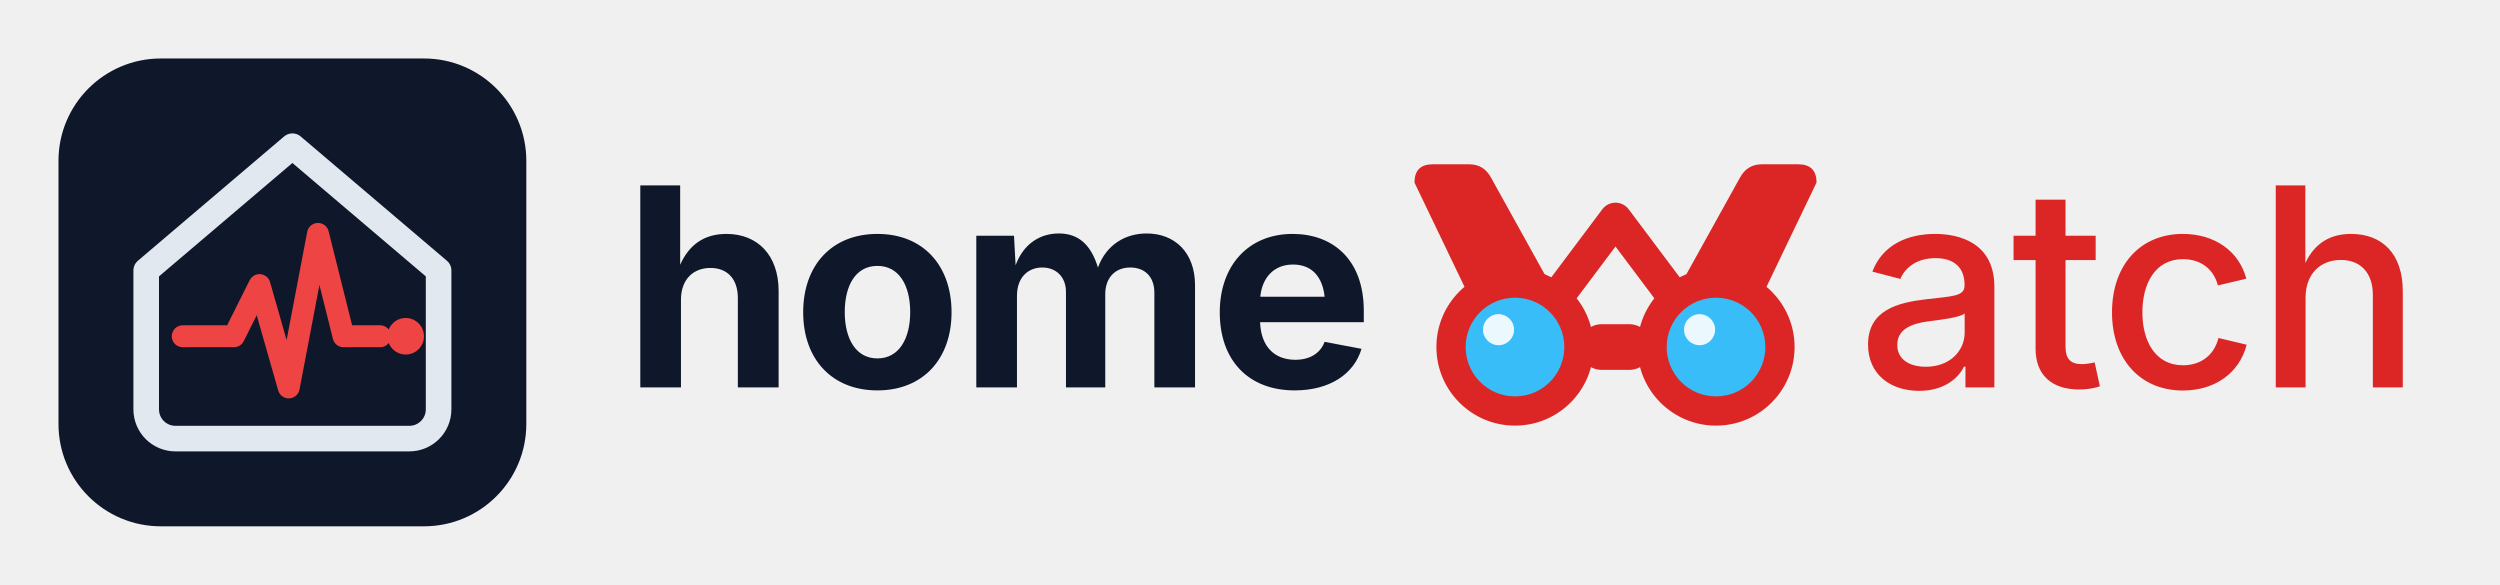
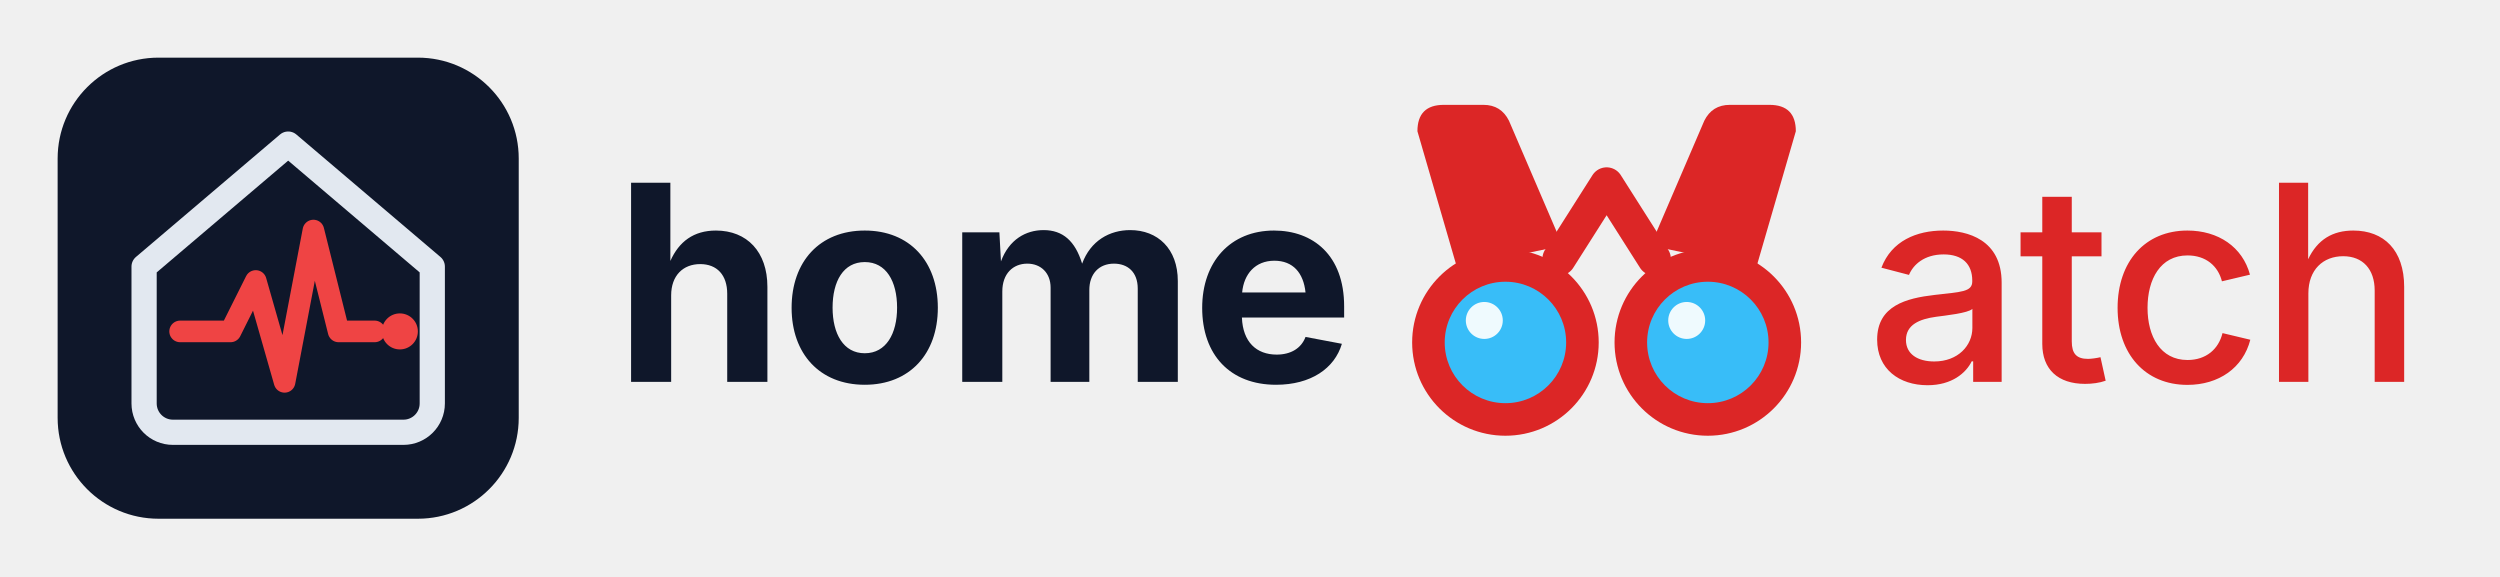
- <svg xmlns="http://www.w3.org/2000/svg" viewBox="0 0 342 80" width="684" height="160" role="img" aria-label="homeWatch">
+ <svg xmlns="http://www.w3.org/2000/svg" viewBox="0 0 347 80" width="694" height="160" role="img" aria-label="homeWatch">
  <g transform="translate(8 8)">
    <rect width="64" height="64" rx="14" fill="#0F172A" />
    <path d="M32 12 L52 29 V48 a4 4 0 0 1 -4 4 H16 a4 4 0 0 1 -4 -4 V29 Z" fill="none" stroke="#E2E8F0" stroke-width="3.5" stroke-linejoin="round" />
    <path d="M17 38 H24 L27.5 31 L31.5 45 L35.5 24 L39 38 H44" fill="none" stroke="#EF4444" stroke-width="3" stroke-linecap="round" stroke-linejoin="round" />
    <circle cx="47.5" cy="38" r="2.5" fill="#EF4444" />
  </g>
  <text x="188" y="53" text-anchor="end" font-family="Inter, 'Segoe UI', Helvetica, Arial, sans-serif" font-size="38" letter-spacing="-0.5" font-weight="700" fill="#0F172A">home</text>
-   <g transform="translate(191 20.6) scale(1.25)" fill="#DC2626">
-     <path d="M2 3.5Q2 1.5 4 1.5L8 1.5Q9.6 1.5 10.4 3L16.5 14L8 16Z" />
-     <path d="M46 3.5Q46 1.5 44 1.5L40 1.5Q38.4 1.5 37.6 3L31.5 14L40 16Z" />
-     <path d="M18 15.5L24 7.5L30 15.5" fill="none" stroke="#DC2626" stroke-width="3.6" stroke-linecap="round" stroke-linejoin="round" />
-     <circle cx="13" cy="21.5" r="8.6" />
-     <circle cx="35" cy="21.5" r="8.6" />
-     <rect x="20" y="19" width="8" height="5" rx="2.5" />
-     <circle cx="13" cy="21.5" r="5.4" fill="#38BDF8" />
-     <circle cx="35" cy="21.5" r="5.4" fill="#38BDF8" />
-     <circle cx="11.2" cy="19.6" r="1.7" fill="#fff" opacity=".9" />
-     <circle cx="33.2" cy="19.6" r="1.7" fill="#fff" opacity=".9" />
-   </g>
-   <text x="254" y="53" font-family="Inter, 'Segoe UI', Helvetica, Arial, sans-serif" font-size="38" letter-spacing="-0.5" font-weight="500" fill="#DC2626">atch</text>
+   <svg x="190" y="11.5" width="66" height="51.3" viewBox="-2 -1 54 42">
+     <path d="M3.5 4.5Q3.5 1.5 6.5 1.5L11 1.5Q13 1.5 13.9 3.3L20 17.5L8 20Z" fill="#DC2626" />
+     <path d="M46.5 4.5Q46.5 1.5 43.5 1.5L39 1.5Q37 1.5 36.1 3.3L30 17.5L42 20Z" fill="#DC2626" />
+     <path d="M19.6 19L25 10.5L30.4 19" fill="none" stroke="#DC2626" stroke-width="3.8" stroke-linecap="round" stroke-linejoin="round" />
+     <circle cx="13.5" cy="28.5" r="10.6" fill="#DC2626" />
+     <circle cx="13.5" cy="28.5" r="6.9" fill="#38bdf8" />
+     <circle cx="11.1" cy="26.0" r="2.1" fill="#fff" opacity=".92" />
+     <circle cx="36.5" cy="28.5" r="10.6" fill="#DC2626" />
+     <circle cx="36.5" cy="28.5" r="6.9" fill="#38bdf8" />
+     <circle cx="34.1" cy="26.0" r="2.1" fill="#fff" opacity=".92" />
+   </svg>
+   <text x="259" y="53" font-family="Inter, 'Segoe UI', Helvetica, Arial, sans-serif" font-size="38" letter-spacing="-0.5" font-weight="500" fill="#DC2626">atch</text>
</svg>
